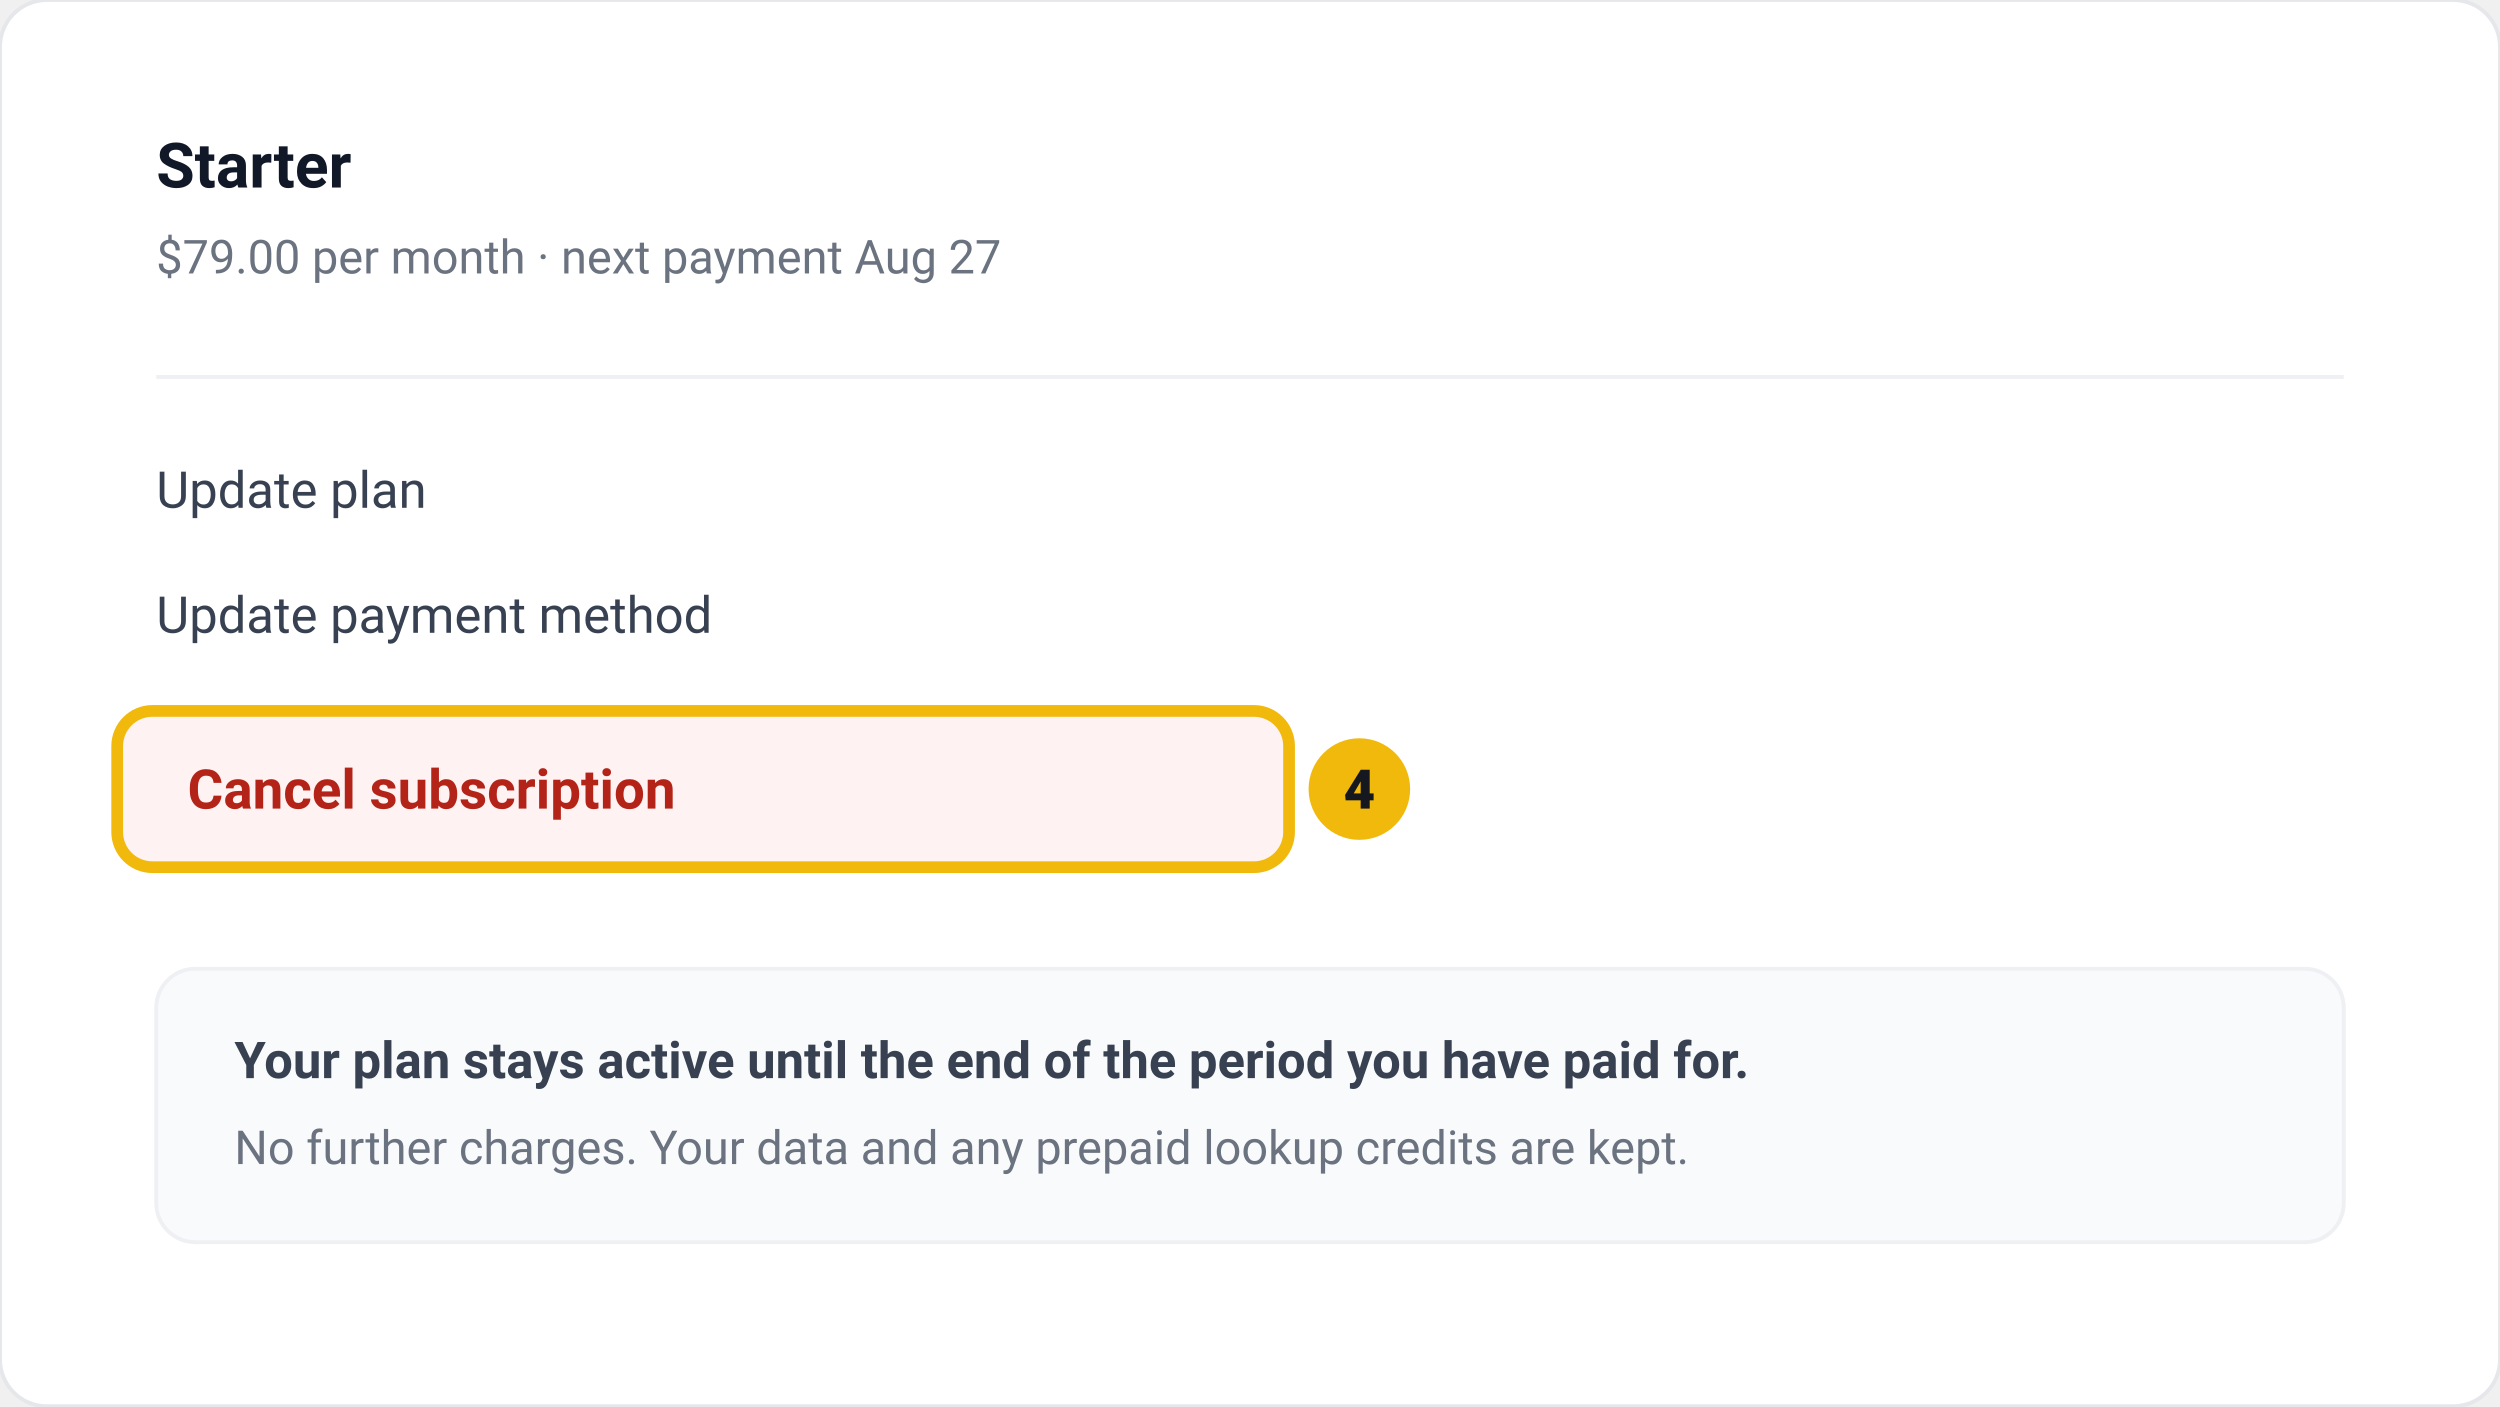
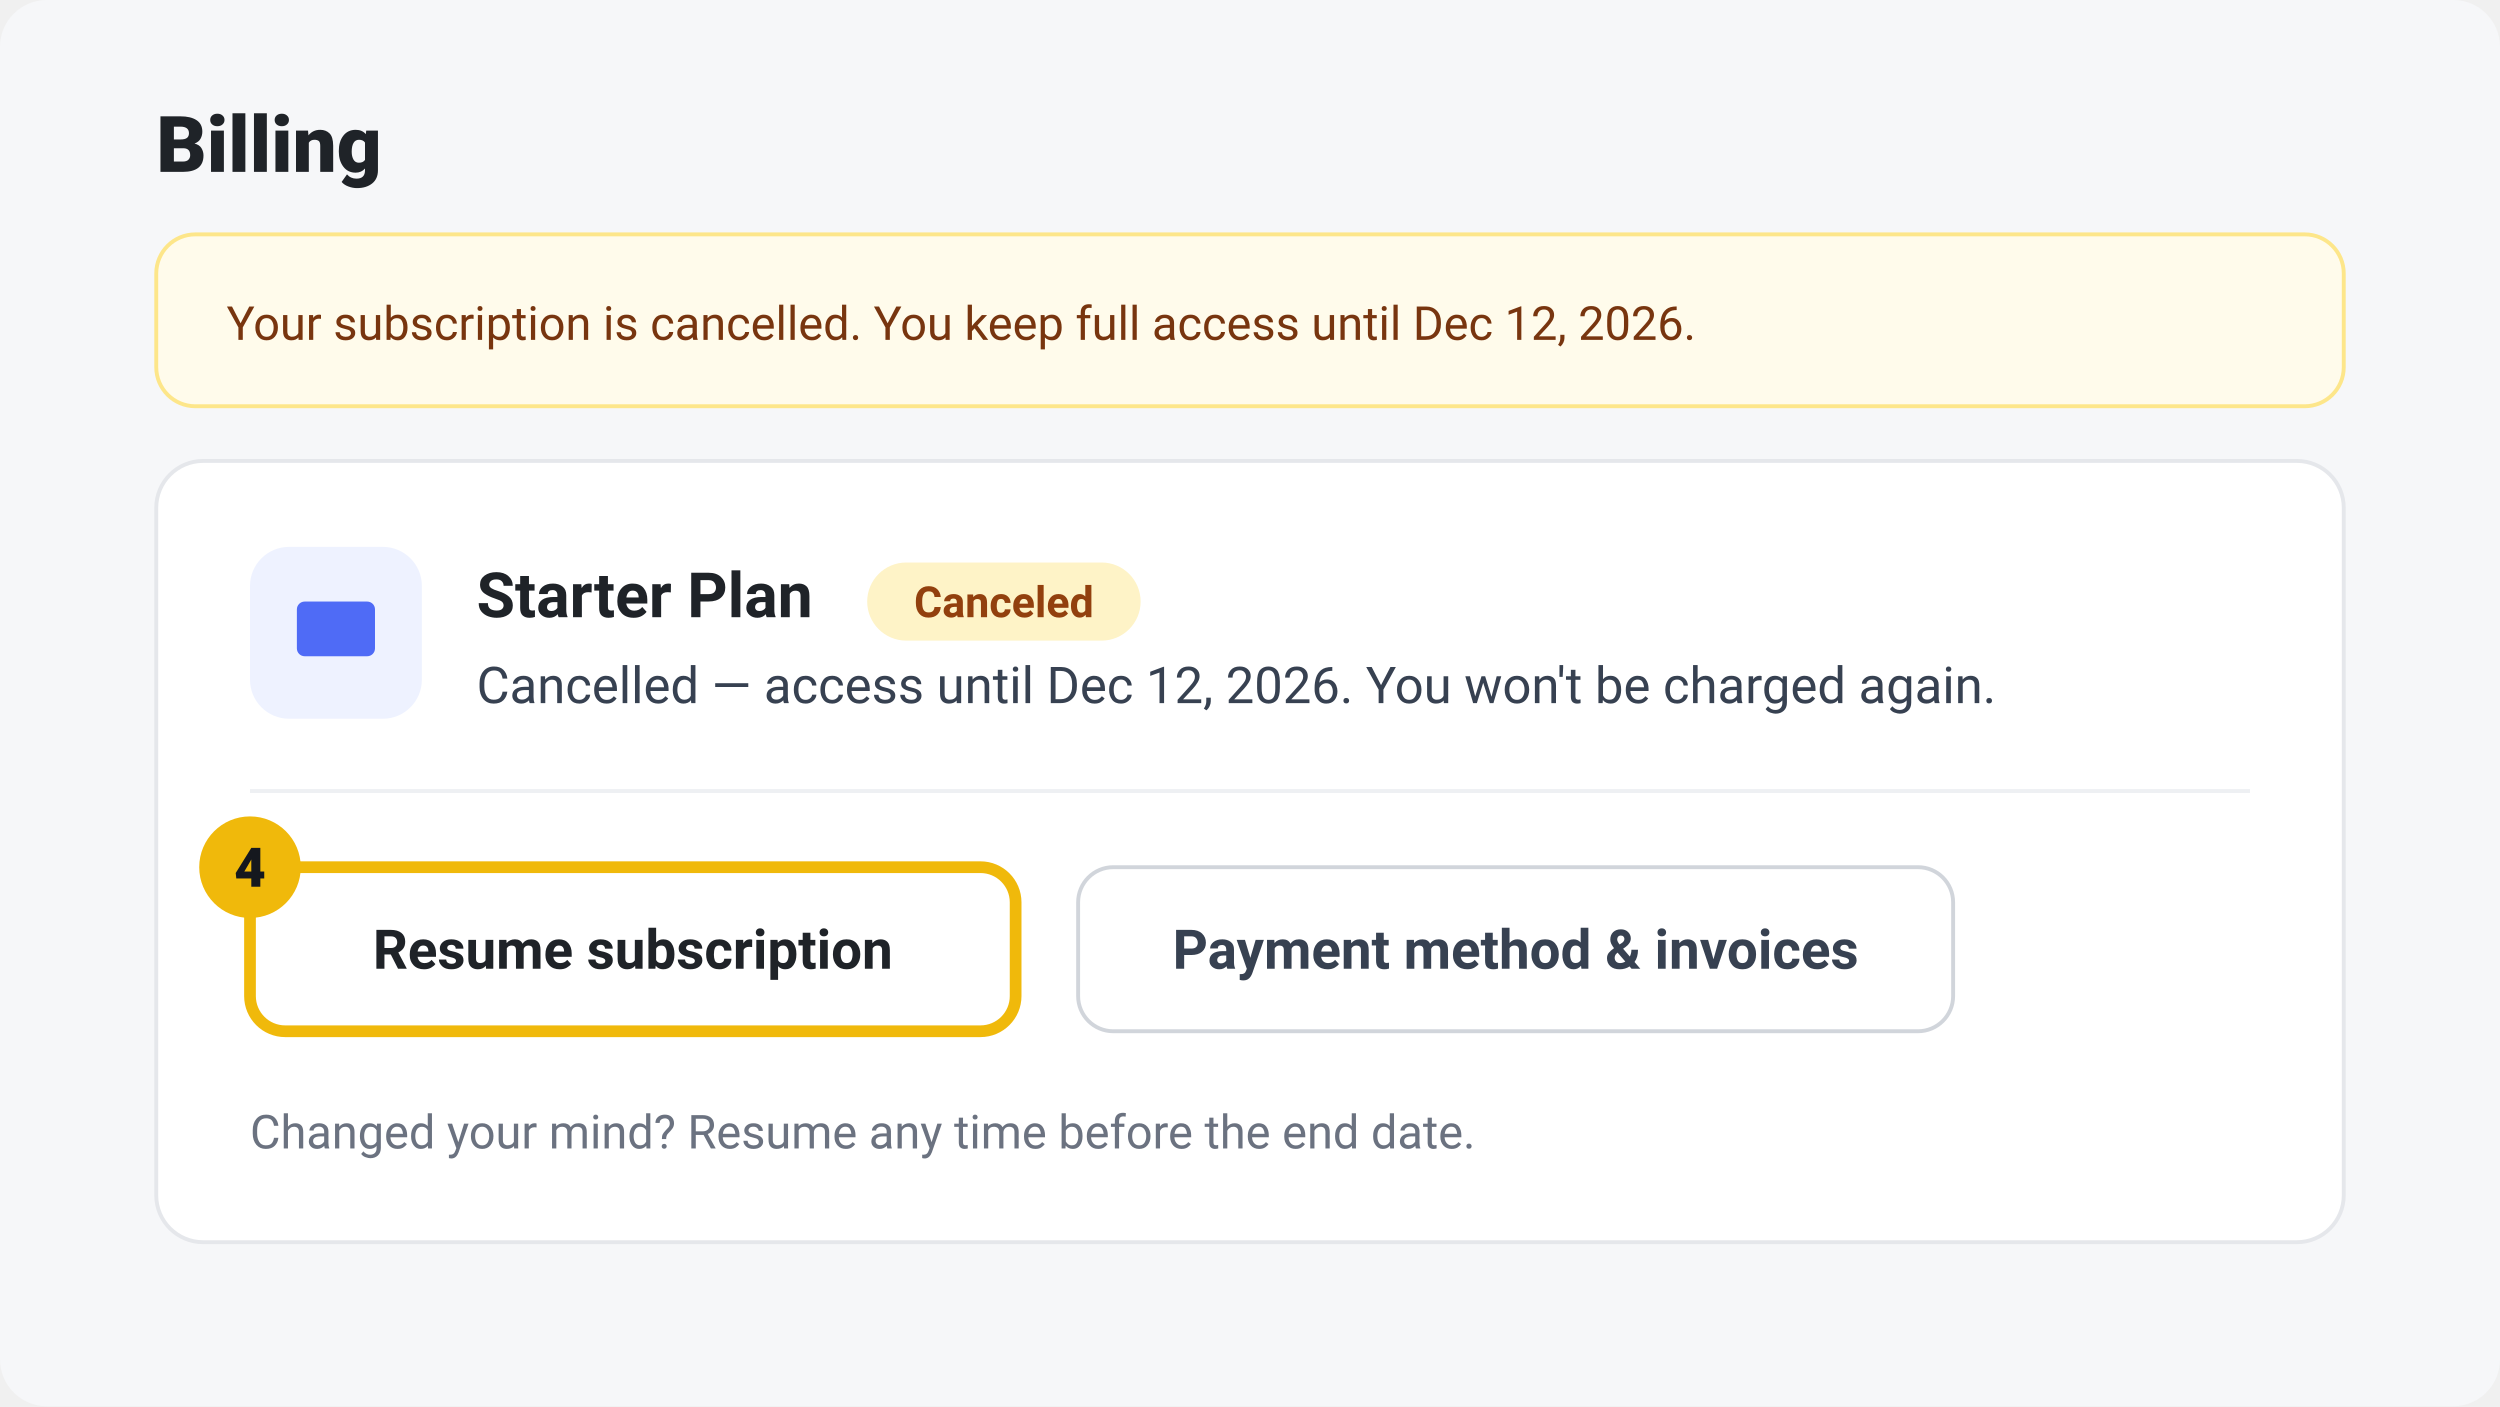
<svg xmlns="http://www.w3.org/2000/svg" viewBox="0 0 640 360" font-family="-apple-system,Segoe UI,Roboto,Helvetica,Arial,sans-serif">
-   <rect width="640" height="360" rx="12" fill="#FFFFFF" stroke="#E5E7EB" />
-   <text x="40" y="48" fill="#111827" font-size="16" font-weight="700">Starter</text>
-   <text x="40" y="70" fill="#6B7280" font-size="12">$79.00 per month · next payment Aug 27</text>
-   <rect x="40" y="96" width="560" height="1" fill="#EEF0F3" />
-   <g fill="#374151" font-size="13">
-     <text x="40" y="130">Update plan</text>
-     <text x="40" y="162">Update payment method</text>
-   </g>
-   <rect x="30" y="182" width="300" height="40" rx="9" fill="#FEF2F2" stroke="#F0B90B" stroke-width="3" />
-   <text x="48" y="207" fill="#B42318" font-size="14" font-weight="700">Cancel subscription</text>
-   <circle cx="348" cy="202" r="13" fill="#F0B90B" />
-   <text x="348" y="207" text-anchor="middle" fill="#15181E" font-size="14" font-weight="800">4</text>
-   <rect x="40" y="248" width="560" height="70" rx="10" fill="#F9FAFB" stroke="#EEF0F3" />
-   <text x="60" y="276" fill="#374151" font-size="13" font-weight="600">Your plan stays active until the end of the period you have paid for.</text>
-   <text x="60" y="298" fill="#6B7280" font-size="12">No further charges. Your data and any prepaid lookup credits are kept.</text>
+   <rect width="640" height="360" rx="12" fill="#F6F7F9" />
+   <text x="40" y="44" fill="#1F2328" font-size="20" font-weight="800">Billing</text>
+   <rect x="40" y="60" width="560" height="44" rx="10" fill="#FFFBEB" stroke="#FDE68A" />
+   <text x="58" y="87" fill="#78350F" font-size="12">Your subscription is cancelled. You keep full access until Dec 12, 2026.</text>
+   <rect x="40" y="118" width="560" height="200" rx="12" fill="#FFFFFF" stroke="#E5E7EB" />
+   <rect x="64" y="140" width="44" height="44" rx="10" fill="#EEF2FF" />
+   <rect x="76" y="154" width="20" height="14" rx="2" fill="#4F6BF6" />
+   <text x="122" y="158" fill="#1F2328" font-size="16" font-weight="700">Starter Plan</text>
+   <rect x="222" y="144" width="70" height="20" rx="10" fill="#FEF3C7" />
+   <text x="257" y="158" text-anchor="middle" fill="#92400E" font-size="11" font-weight="600">Canceled</text>
+   <text x="122" y="180" fill="#374151" font-size="13">Cancelled — access until Dec 12, 2026. You won't be charged again.</text>
+   <rect x="64" y="202" width="512" height="1" fill="#EEF0F3" />
+   <rect x="64" y="222" width="196" height="42" rx="9" fill="#FFFFFF" stroke="#F0B90B" stroke-width="3" />
+   <text x="162" y="248" text-anchor="middle" fill="#1F2328" font-size="14" font-weight="600">Resume subscription</text>
+   <rect x="276" y="222" width="224" height="42" rx="9" fill="#FFFFFF" stroke="#D1D5DB" />
+   <text x="388" y="248" text-anchor="middle" fill="#374151" font-size="14" font-weight="600">Payment method &amp; invoices</text>
+   <circle cx="64" cy="222" r="13" fill="#F0B90B" />
+   <text x="64" y="227" text-anchor="middle" fill="#15181E" font-size="14" font-weight="800">4</text>
+   <text x="64" y="294" fill="#6B7280" font-size="12">Changed your mind? Resume any time before the end date.</text>
</svg>
